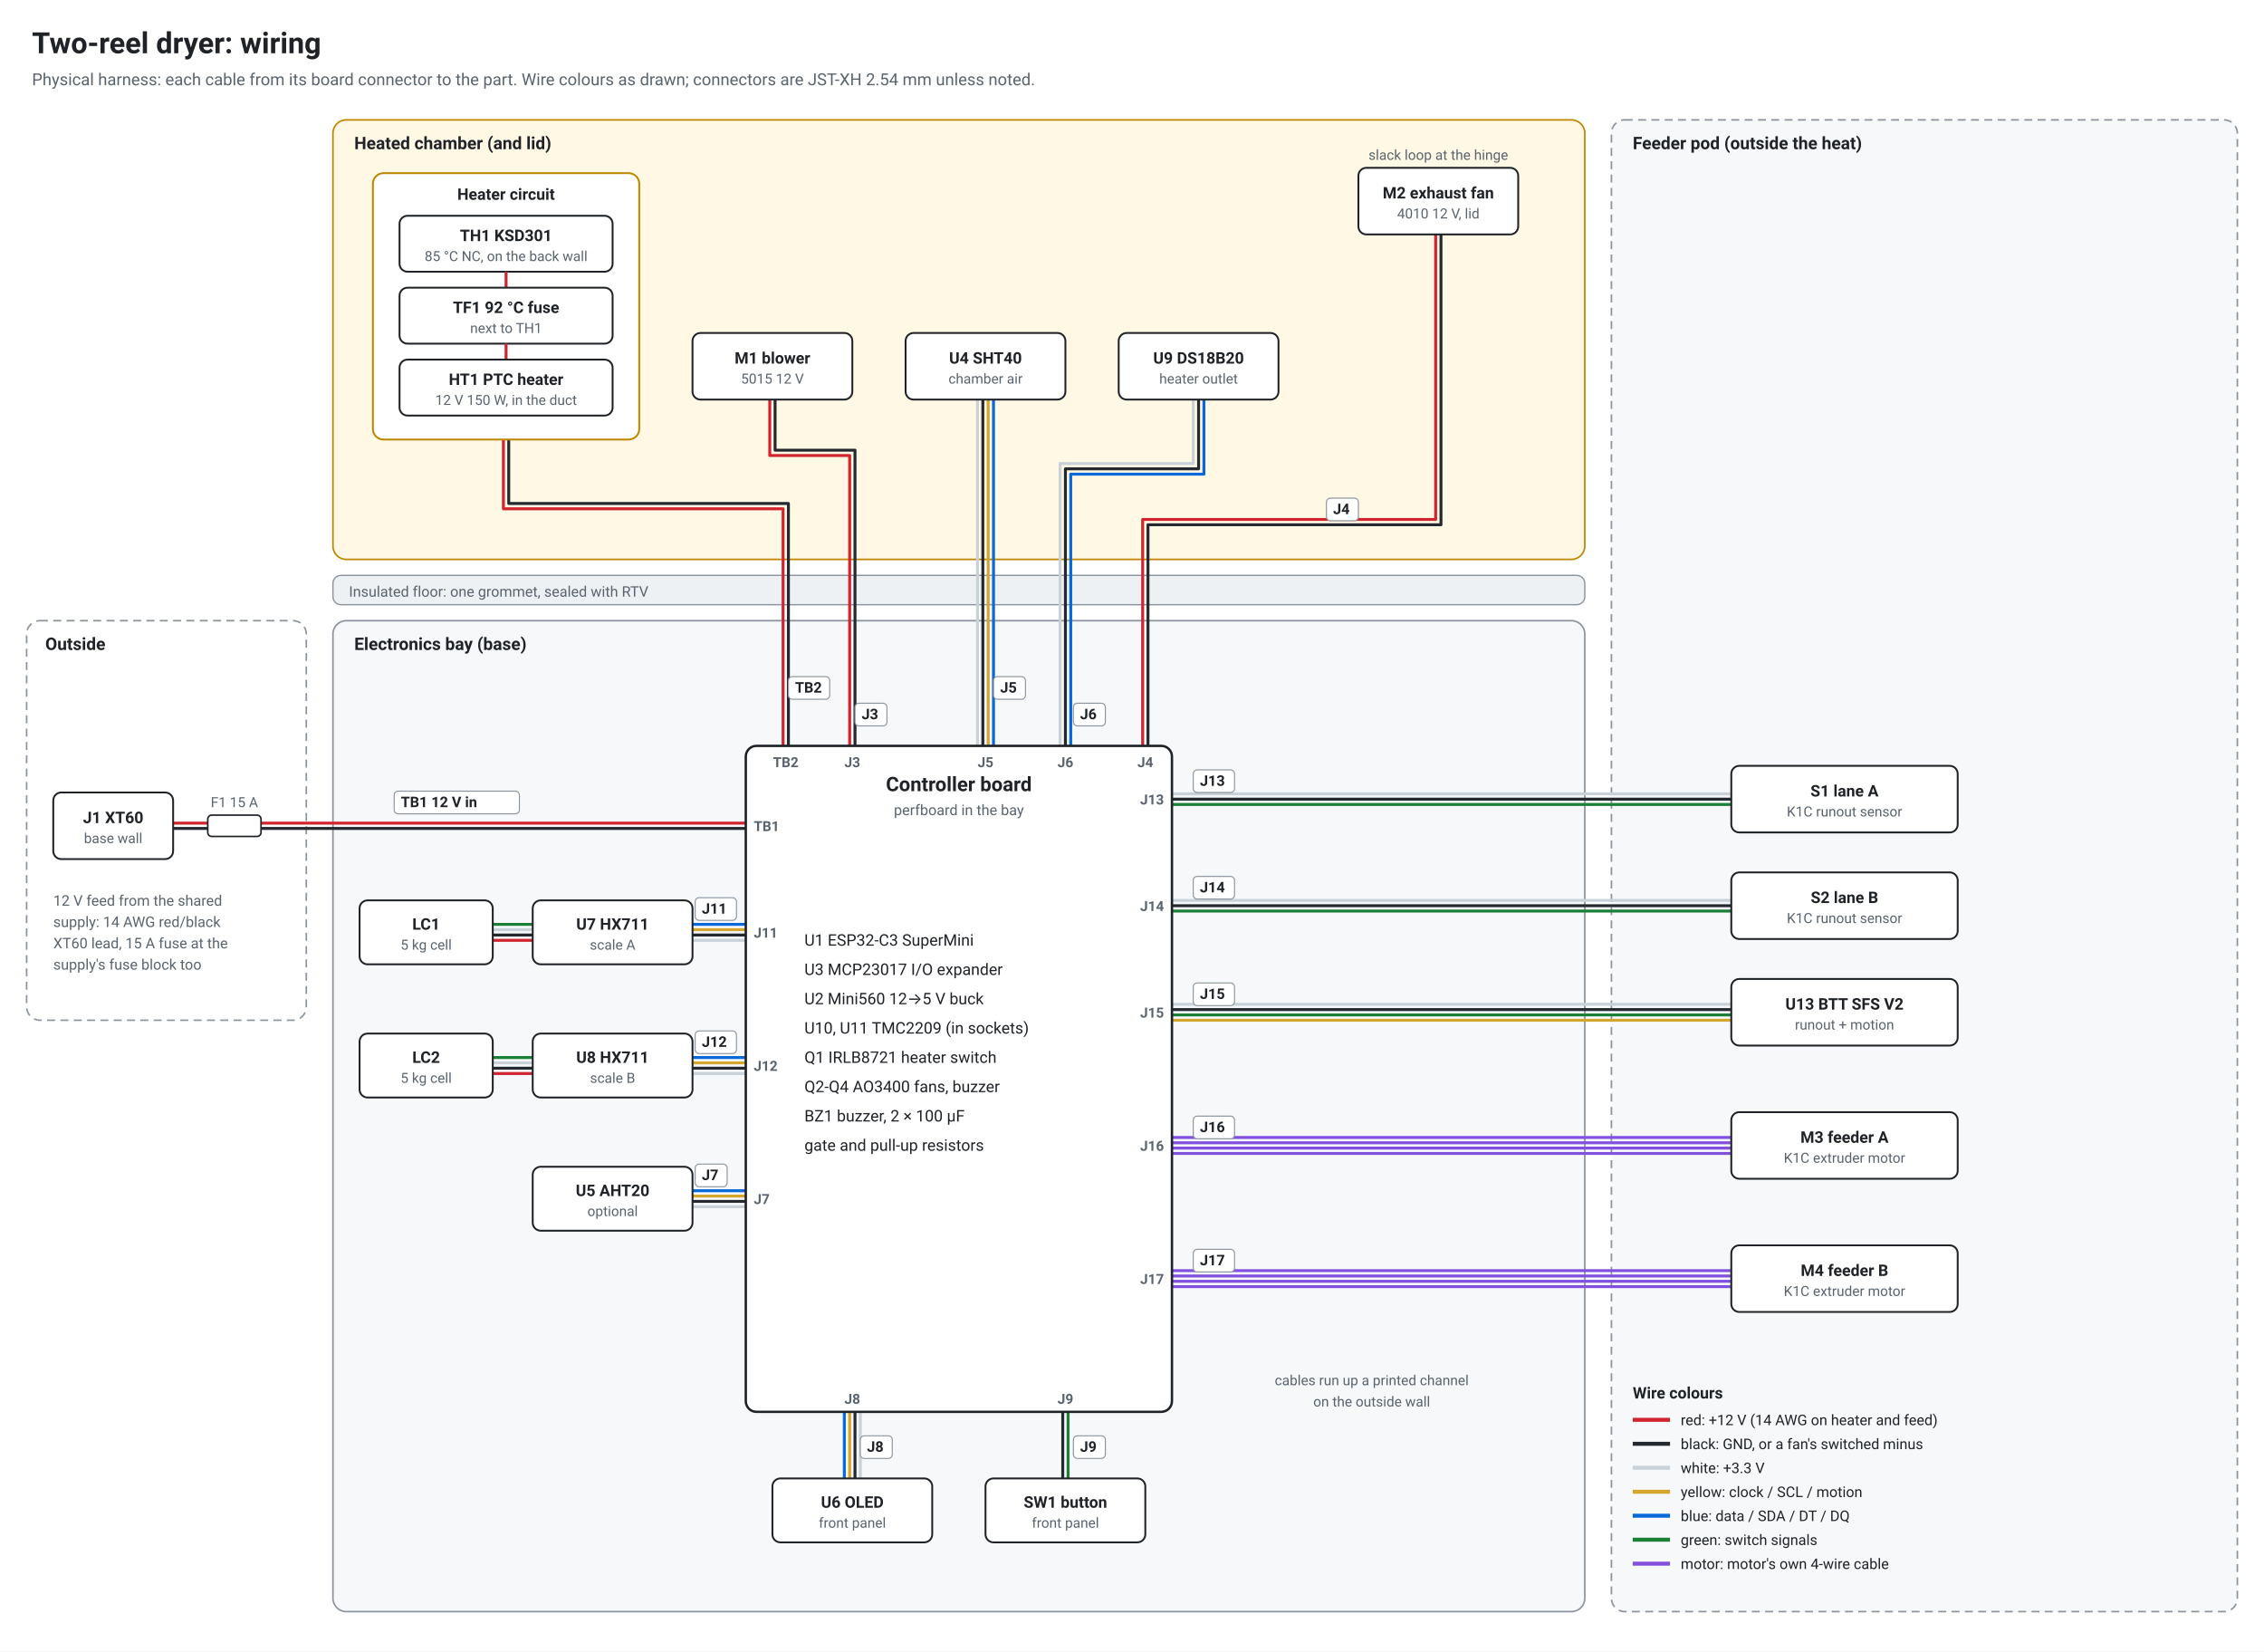
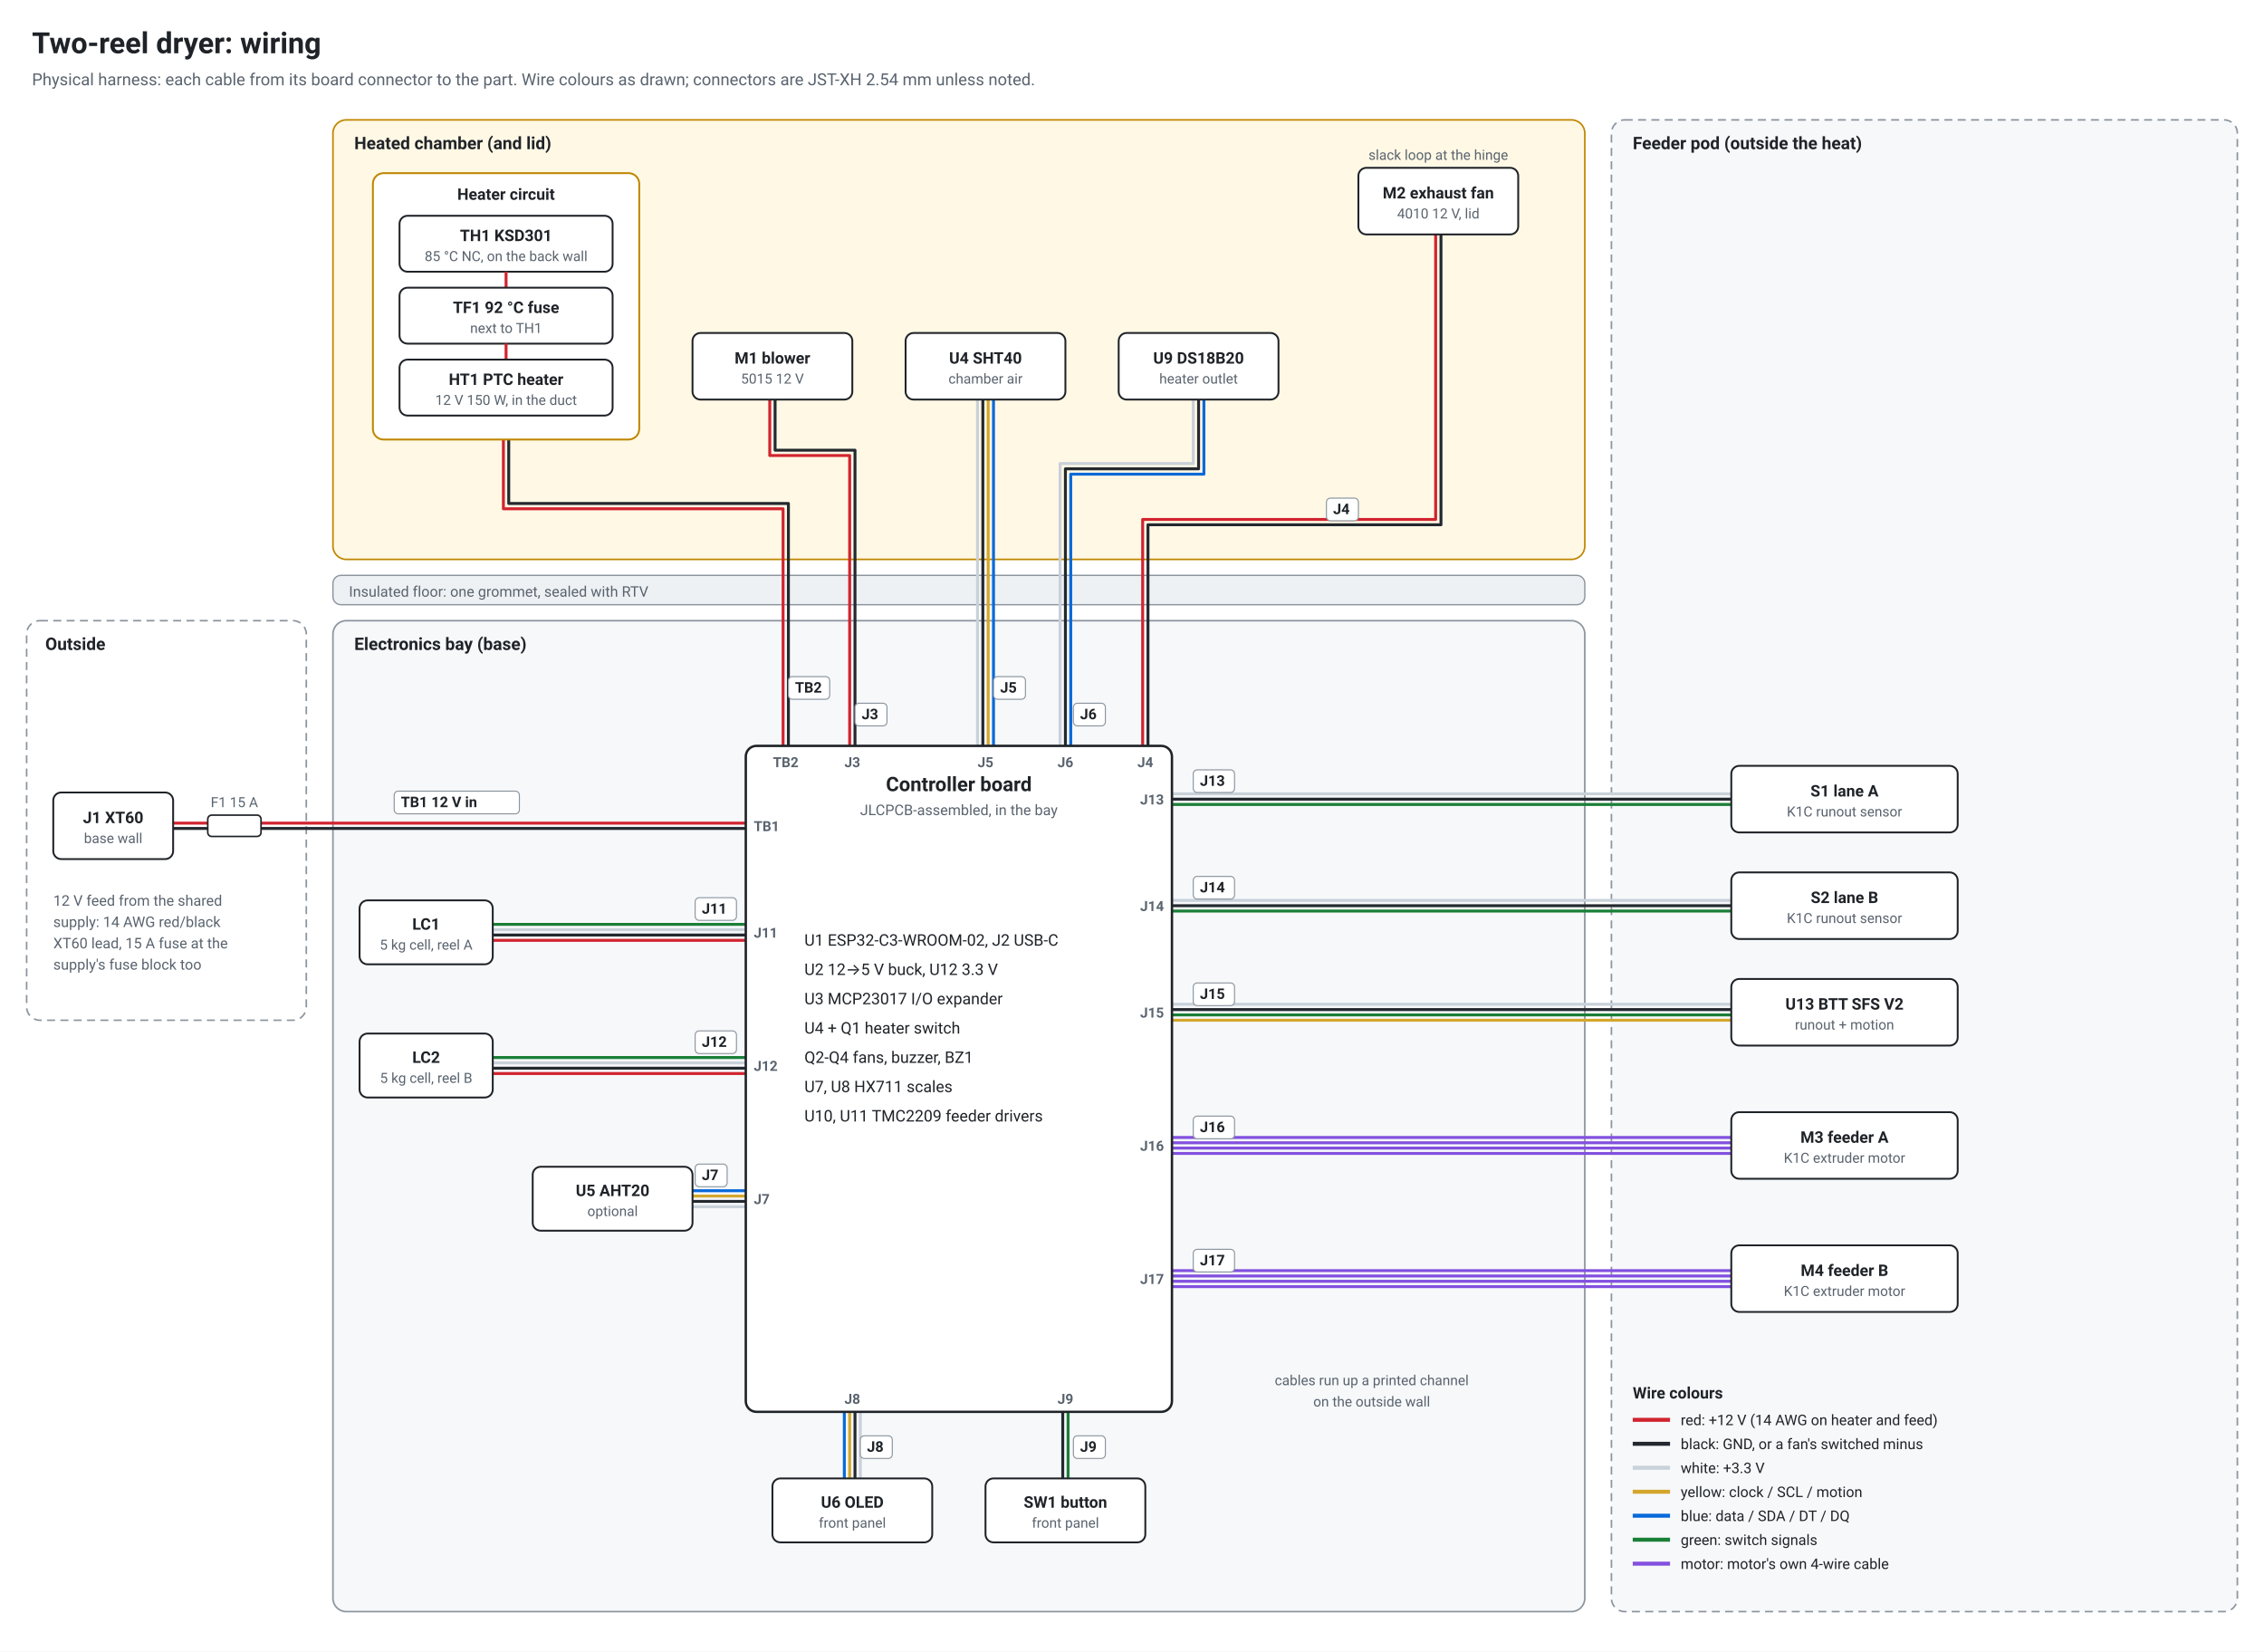
<svg xmlns="http://www.w3.org/2000/svg" viewBox="0 0 1700 1240" width="1700" height="1240" font-family="system-ui,-apple-system,Segoe UI,Roboto,sans-serif">
  <rect width="1700" height="1240" fill="white" />
  <text x="24.0" y="40.0" font-size="22" text-anchor="start" fill="#1f2328" font-weight="700">Two-reel dryer: wiring</text>
  <text x="24.0" y="64.0" font-size="12.5" text-anchor="start" fill="#59636e" font-weight="normal">Physical harness: each cable from its board connector to the part. Wire colours as drawn; connectors are JST-XH 2.54 mm unless noted.</text>
  <rect x="250" y="90" width="940" height="330" rx="10" fill="#fff8e5" stroke="#bf8700" stroke-width="1.2" />
  <text x="266.0" y="112.0" font-size="13" text-anchor="start" fill="#1f2328" font-weight="700">Heated chamber (and lid)</text>
  <rect x="250" y="432" width="940" height="22" rx="6" fill="#eef1f4" stroke="#8c959f" stroke-width="1" />
  <text x="262.0" y="448.0" font-size="11" text-anchor="start" fill="#59636e" font-weight="normal">Insulated floor: one grommet, sealed with RTV</text>
  <rect x="250" y="466" width="940" height="744" rx="10" fill="#f6f8fa" stroke="#8c959f" stroke-width="1.2" />
  <text x="266.0" y="488.0" font-size="13" text-anchor="start" fill="#1f2328" font-weight="700">Electronics bay (base)</text>
  <rect x="20" y="466" width="210" height="300" rx="10" fill="white" stroke="#8c959f" stroke-width="1.2" stroke-dasharray="6 4" />
  <text x="34.0" y="488.0" font-size="13" text-anchor="start" fill="#1f2328" font-weight="700">Outside</text>
  <rect x="1210" y="90" width="470" height="1120" rx="10" fill="#f6f8fa" stroke="#8c959f" stroke-width="1.2" stroke-dasharray="6 4" />
  <text x="1226.0" y="112.0" font-size="13" text-anchor="start" fill="#1f2328" font-weight="700">Feeder pod (outside the heat)</text>
  <path d="M130.0 618.0L560.0 618.0" fill="none" stroke="#d1242f" stroke-width="2.2" stroke-linejoin="round" />
  <path d="M130.0 622.0L560.0 622.0" fill="none" stroke="#24292f" stroke-width="2.2" stroke-linejoin="round" />
  <rect x="296" y="594" width="94" height="17" rx="3" fill="white" stroke="#8c959f" stroke-width="0.8" />
  <text x="301.0" y="606.0" font-size="11" text-anchor="start" fill="#1f2328" font-weight="600">TB1  12 V in</text>
  <path d="M588.0 560.0L588.0 382.0L378.0 382.0L378.0 330.0" fill="none" stroke="#d1242f" stroke-width="2.2" stroke-linejoin="round" />
  <path d="M592.0 560.0L592.0 378.0L382.0 378.0L382.0 330.0" fill="none" stroke="#24292f" stroke-width="2.2" stroke-linejoin="round" />
  <rect x="592" y="508" width="31" height="17" rx="3" fill="white" stroke="#8c959f" stroke-width="0.8" />
  <text x="597.0" y="520.0" font-size="11" text-anchor="start" fill="#1f2328" font-weight="600">TB2</text>
  <path d="M638.0 560.0L638.0 342.0L578.0 342.0L578.0 300.0" fill="none" stroke="#d1242f" stroke-width="2.2" stroke-linejoin="round" />
  <path d="M642.0 560.0L642.0 338.0L582.0 338.0L582.0 300.0" fill="none" stroke="#24292f" stroke-width="2.2" stroke-linejoin="round" />
  <rect x="642" y="528" width="24" height="17" rx="3" fill="white" stroke="#8c959f" stroke-width="0.8" />
  <text x="647.0" y="540.0" font-size="11" text-anchor="start" fill="#1f2328" font-weight="600">J3</text>
  <path d="M734.0 560.0L734.0 300.0" fill="none" stroke="#c9d1d9" stroke-width="2.2" stroke-linejoin="round" />
  <path d="M738.0 560.0L738.0 300.0" fill="none" stroke="#24292f" stroke-width="2.2" stroke-linejoin="round" />
  <path d="M742.0 560.0L742.0 300.0" fill="none" stroke="#d4a72c" stroke-width="2.2" stroke-linejoin="round" />
  <path d="M746.0 560.0L746.0 300.0" fill="none" stroke="#0969da" stroke-width="2.2" stroke-linejoin="round" />
  <rect x="746" y="508" width="24" height="17" rx="3" fill="white" stroke="#8c959f" stroke-width="0.8" />
  <text x="751.0" y="520.0" font-size="11" text-anchor="start" fill="#1f2328" font-weight="600">J5</text>
  <path d="M796.0 560.0L796.0 348.0L896.0 348.0L896.0 300.0" fill="none" stroke="#c9d1d9" stroke-width="2.2" stroke-linejoin="round" />
  <path d="M800.0 560.0L800.0 352.0L900.0 352.0L900.0 300.0" fill="none" stroke="#24292f" stroke-width="2.2" stroke-linejoin="round" />
  <path d="M804.0 560.0L804.0 356.0L904.0 356.0L904.0 300.0" fill="none" stroke="#0969da" stroke-width="2.2" stroke-linejoin="round" />
  <rect x="806" y="528" width="24" height="17" rx="3" fill="white" stroke="#8c959f" stroke-width="0.8" />
  <text x="811.0" y="540.0" font-size="11" text-anchor="start" fill="#1f2328" font-weight="600">J6</text>
  <path d="M858.0 560.0L858.0 390.0L1078.0 390.0L1078.0 176.0" fill="none" stroke="#d1242f" stroke-width="2.2" stroke-linejoin="round" />
  <path d="M862.0 560.0L862.0 394.0L1082.0 394.0L1082.0 176.0" fill="none" stroke="#24292f" stroke-width="2.2" stroke-linejoin="round" />
  <rect x="996" y="374" width="24" height="17" rx="3" fill="white" stroke="#8c959f" stroke-width="0.8" />
  <text x="1001.0" y="386.0" font-size="11" text-anchor="start" fill="#1f2328" font-weight="600">J4</text>
-   <path d="M560.0 706.0L520.0 706.0" fill="none" stroke="#c9d1d9" stroke-width="2.2" stroke-linejoin="round" />
-   <path d="M560.0 702.0L520.0 702.0" fill="none" stroke="#24292f" stroke-width="2.2" stroke-linejoin="round" />
-   <path d="M560.0 698.0L520.0 698.0" fill="none" stroke="#d4a72c" stroke-width="2.2" stroke-linejoin="round" />
-   <path d="M560.0 694.0L520.0 694.0" fill="none" stroke="#0969da" stroke-width="2.2" stroke-linejoin="round" />
+   <path d="M560.0 706.0L370.0 706.0" fill="none" stroke="#d1242f" stroke-width="2.2" stroke-linejoin="round" />
+   <path d="M560.0 702.0L370.0 702.0" fill="none" stroke="#24292f" stroke-width="2.2" stroke-linejoin="round" />
+   <path d="M560.0 698.0L370.0 698.0" fill="none" stroke="#c9d1d9" stroke-width="2.2" stroke-linejoin="round" />
+   <path d="M560.0 694.0L370.0 694.0" fill="none" stroke="#1a7f37" stroke-width="2.2" stroke-linejoin="round" />
  <rect x="522" y="674" width="31" height="17" rx="3" fill="white" stroke="#8c959f" stroke-width="0.8" />
  <text x="527.0" y="686.0" font-size="11" text-anchor="start" fill="#1f2328" font-weight="600">J11</text>
-   <path d="M400.0 706.0L370.0 706.0" fill="none" stroke="#d1242f" stroke-width="2.2" stroke-linejoin="round" />
-   <path d="M400.0 702.0L370.0 702.0" fill="none" stroke="#24292f" stroke-width="2.2" stroke-linejoin="round" />
-   <path d="M400.0 698.0L370.0 698.0" fill="none" stroke="#c9d1d9" stroke-width="2.2" stroke-linejoin="round" />
-   <path d="M400.0 694.0L370.0 694.0" fill="none" stroke="#1a7f37" stroke-width="2.2" stroke-linejoin="round" />
-   <path d="M560.0 806.0L520.0 806.0" fill="none" stroke="#c9d1d9" stroke-width="2.2" stroke-linejoin="round" />
-   <path d="M560.0 802.0L520.0 802.0" fill="none" stroke="#24292f" stroke-width="2.2" stroke-linejoin="round" />
-   <path d="M560.0 798.0L520.0 798.0" fill="none" stroke="#d4a72c" stroke-width="2.2" stroke-linejoin="round" />
-   <path d="M560.0 794.0L520.0 794.0" fill="none" stroke="#0969da" stroke-width="2.2" stroke-linejoin="round" />
+   <path d="M560.0 806.0L370.0 806.0" fill="none" stroke="#d1242f" stroke-width="2.2" stroke-linejoin="round" />
+   <path d="M560.0 802.0L370.0 802.0" fill="none" stroke="#24292f" stroke-width="2.2" stroke-linejoin="round" />
+   <path d="M560.0 798.0L370.0 798.0" fill="none" stroke="#c9d1d9" stroke-width="2.2" stroke-linejoin="round" />
+   <path d="M560.0 794.0L370.0 794.0" fill="none" stroke="#1a7f37" stroke-width="2.2" stroke-linejoin="round" />
  <rect x="522" y="774" width="31" height="17" rx="3" fill="white" stroke="#8c959f" stroke-width="0.8" />
  <text x="527.0" y="786.0" font-size="11" text-anchor="start" fill="#1f2328" font-weight="600">J12</text>
-   <path d="M400.0 806.0L370.0 806.0" fill="none" stroke="#d1242f" stroke-width="2.2" stroke-linejoin="round" />
-   <path d="M400.0 802.0L370.0 802.0" fill="none" stroke="#24292f" stroke-width="2.2" stroke-linejoin="round" />
-   <path d="M400.0 798.0L370.0 798.0" fill="none" stroke="#c9d1d9" stroke-width="2.2" stroke-linejoin="round" />
-   <path d="M400.0 794.0L370.0 794.0" fill="none" stroke="#1a7f37" stroke-width="2.2" stroke-linejoin="round" />
  <path d="M560.0 906.0L520.0 906.0" fill="none" stroke="#c9d1d9" stroke-width="2.2" stroke-linejoin="round" />
  <path d="M560.0 902.0L520.0 902.0" fill="none" stroke="#24292f" stroke-width="2.2" stroke-linejoin="round" />
  <path d="M560.0 898.0L520.0 898.0" fill="none" stroke="#d4a72c" stroke-width="2.2" stroke-linejoin="round" />
  <path d="M560.0 894.0L520.0 894.0" fill="none" stroke="#0969da" stroke-width="2.2" stroke-linejoin="round" />
  <rect x="522" y="874" width="24" height="17" rx="3" fill="white" stroke="#8c959f" stroke-width="0.8" />
  <text x="527.0" y="886.0" font-size="11" text-anchor="start" fill="#1f2328" font-weight="600">J7</text>
  <path d="M646.0 1060.0L646.0 1110.0" fill="none" stroke="#c9d1d9" stroke-width="2.2" stroke-linejoin="round" />
  <path d="M642.0 1060.0L642.0 1110.0" fill="none" stroke="#24292f" stroke-width="2.2" stroke-linejoin="round" />
  <path d="M638.0 1060.0L638.0 1110.0" fill="none" stroke="#d4a72c" stroke-width="2.2" stroke-linejoin="round" />
  <path d="M634.0 1060.0L634.0 1110.0" fill="none" stroke="#0969da" stroke-width="2.2" stroke-linejoin="round" />
  <rect x="646" y="1078" width="24" height="17" rx="3" fill="white" stroke="#8c959f" stroke-width="0.8" />
  <text x="651.0" y="1090.0" font-size="11" text-anchor="start" fill="#1f2328" font-weight="600">J8</text>
  <path d="M802.0 1060.0L802.0 1110.0" fill="none" stroke="#1a7f37" stroke-width="2.2" stroke-linejoin="round" />
  <path d="M798.0 1060.0L798.0 1110.0" fill="none" stroke="#24292f" stroke-width="2.2" stroke-linejoin="round" />
  <rect x="806" y="1078" width="24" height="17" rx="3" fill="white" stroke="#8c959f" stroke-width="0.8" />
  <text x="811.0" y="1090.0" font-size="11" text-anchor="start" fill="#1f2328" font-weight="600">J9</text>
  <path d="M880.0 596.0L1300.0 596.0" fill="none" stroke="#c9d1d9" stroke-width="2.2" stroke-linejoin="round" />
  <path d="M880.0 600.0L1300.0 600.0" fill="none" stroke="#24292f" stroke-width="2.2" stroke-linejoin="round" />
  <path d="M880.0 604.0L1300.0 604.0" fill="none" stroke="#1a7f37" stroke-width="2.2" stroke-linejoin="round" />
  <rect x="896" y="578" width="31" height="17" rx="3" fill="white" stroke="#8c959f" stroke-width="0.8" />
  <text x="901.0" y="590.0" font-size="11" text-anchor="start" fill="#1f2328" font-weight="600">J13</text>
  <path d="M880.0 676.0L1300.0 676.0" fill="none" stroke="#c9d1d9" stroke-width="2.2" stroke-linejoin="round" />
  <path d="M880.0 680.0L1300.0 680.0" fill="none" stroke="#24292f" stroke-width="2.2" stroke-linejoin="round" />
  <path d="M880.0 684.0L1300.0 684.0" fill="none" stroke="#1a7f37" stroke-width="2.2" stroke-linejoin="round" />
  <rect x="896" y="658" width="31" height="17" rx="3" fill="white" stroke="#8c959f" stroke-width="0.8" />
  <text x="901.0" y="670.0" font-size="11" text-anchor="start" fill="#1f2328" font-weight="600">J14</text>
  <path d="M880.0 754.0L1300.0 754.0" fill="none" stroke="#c9d1d9" stroke-width="2.2" stroke-linejoin="round" />
  <path d="M880.0 758.0L1300.0 758.0" fill="none" stroke="#24292f" stroke-width="2.2" stroke-linejoin="round" />
  <path d="M880.0 762.0L1300.0 762.0" fill="none" stroke="#1a7f37" stroke-width="2.2" stroke-linejoin="round" />
  <path d="M880.0 766.0L1300.0 766.0" fill="none" stroke="#d4a72c" stroke-width="2.2" stroke-linejoin="round" />
  <rect x="896" y="738" width="31" height="17" rx="3" fill="white" stroke="#8c959f" stroke-width="0.8" />
  <text x="901.0" y="750.0" font-size="11" text-anchor="start" fill="#1f2328" font-weight="600">J15</text>
  <path d="M880.0 854.0L1300.0 854.0" fill="none" stroke="#8250df" stroke-width="2.2" stroke-linejoin="round" />
  <path d="M880.0 858.0L1300.0 858.0" fill="none" stroke="#8250df" stroke-width="2.2" stroke-linejoin="round" />
  <path d="M880.0 862.0L1300.0 862.0" fill="none" stroke="#8250df" stroke-width="2.2" stroke-linejoin="round" />
  <path d="M880.0 866.0L1300.0 866.0" fill="none" stroke="#8250df" stroke-width="2.2" stroke-linejoin="round" />
  <rect x="896" y="838" width="31" height="17" rx="3" fill="white" stroke="#8c959f" stroke-width="0.8" />
  <text x="901.0" y="850.0" font-size="11" text-anchor="start" fill="#1f2328" font-weight="600">J16</text>
  <path d="M880.0 954.0L1300.0 954.0" fill="none" stroke="#8250df" stroke-width="2.2" stroke-linejoin="round" />
  <path d="M880.0 958.0L1300.0 958.0" fill="none" stroke="#8250df" stroke-width="2.2" stroke-linejoin="round" />
  <path d="M880.0 962.0L1300.0 962.0" fill="none" stroke="#8250df" stroke-width="2.2" stroke-linejoin="round" />
  <path d="M880.0 966.0L1300.0 966.0" fill="none" stroke="#8250df" stroke-width="2.2" stroke-linejoin="round" />
  <rect x="896" y="938" width="31" height="17" rx="3" fill="white" stroke="#8c959f" stroke-width="0.8" />
  <text x="901.0" y="950.0" font-size="11" text-anchor="start" fill="#1f2328" font-weight="600">J17</text>
  <text x="1030.0" y="1040.0" font-size="10.5" text-anchor="middle" fill="#59636e" font-weight="normal">cables run up a printed channel</text>
  <text x="1030.0" y="1056.0" font-size="10.5" text-anchor="middle" fill="#59636e" font-weight="normal">on the outside wall</text>
  <rect x="560" y="560" width="320" height="500" rx="8" fill="white" stroke="#1f2328" stroke-width="1.8" />
  <text x="720.0" y="594.0" font-size="15" text-anchor="middle" fill="#1f2328" font-weight="700">Controller board</text>
-   <text x="720.0" y="612.0" font-size="11" text-anchor="middle" fill="#59636e" font-weight="normal">perfboard in the bay</text>
-   <text x="604.0" y="710.0" font-size="12" text-anchor="start" fill="#1f2328" font-weight="normal">U1 ESP32-C3 SuperMini</text>
-   <text x="604.0" y="732.0" font-size="12" text-anchor="start" fill="#1f2328" font-weight="normal">U3 MCP23017 I/O expander</text>
-   <text x="604.0" y="754.0" font-size="12" text-anchor="start" fill="#1f2328" font-weight="normal">U2 Mini560 12→5 V buck</text>
-   <text x="604.0" y="776.0" font-size="12" text-anchor="start" fill="#1f2328" font-weight="normal">U10, U11 TMC2209 (in sockets)</text>
-   <text x="604.0" y="798.0" font-size="12" text-anchor="start" fill="#1f2328" font-weight="normal">Q1 IRLB8721 heater switch</text>
-   <text x="604.0" y="820.0" font-size="12" text-anchor="start" fill="#1f2328" font-weight="normal">Q2-Q4 AO3400 fans, buzzer</text>
-   <text x="604.0" y="842.0" font-size="12" text-anchor="start" fill="#1f2328" font-weight="normal">BZ1 buzzer, 2 × 100 µF</text>
-   <text x="604.0" y="864.0" font-size="12" text-anchor="start" fill="#1f2328" font-weight="normal">gate and pull-up resistors</text>
+   <text x="720.0" y="612.0" font-size="11" text-anchor="middle" fill="#59636e" font-weight="normal">JLCPCB-assembled, in the bay</text>
+   <text x="604.0" y="710.0" font-size="12" text-anchor="start" fill="#1f2328" font-weight="normal">U1 ESP32-C3-WROOM-02, J2 USB-C</text>
+   <text x="604.0" y="732.0" font-size="12" text-anchor="start" fill="#1f2328" font-weight="normal">U2 12→5 V buck, U12 3.3 V</text>
+   <text x="604.0" y="754.0" font-size="12" text-anchor="start" fill="#1f2328" font-weight="normal">U3 MCP23017 I/O expander</text>
+   <text x="604.0" y="776.0" font-size="12" text-anchor="start" fill="#1f2328" font-weight="normal">U4 + Q1 heater switch</text>
+   <text x="604.0" y="798.0" font-size="12" text-anchor="start" fill="#1f2328" font-weight="normal">Q2-Q4 fans, buzzer, BZ1</text>
+   <text x="604.0" y="820.0" font-size="12" text-anchor="start" fill="#1f2328" font-weight="normal">U7, U8 HX711 scales</text>
+   <text x="604.0" y="842.0" font-size="12" text-anchor="start" fill="#1f2328" font-weight="normal">U10, U11 TMC2209 feeder drivers</text>
  <text x="566.0" y="624.0" font-size="10.5" text-anchor="start" fill="#59636e" font-weight="600">TB1</text>
  <text x="590.0" y="576.0" font-size="10.5" text-anchor="middle" fill="#59636e" font-weight="600">TB2</text>
  <text x="640.0" y="576.0" font-size="10.5" text-anchor="middle" fill="#59636e" font-weight="600">J3</text>
  <text x="740.0" y="576.0" font-size="10.5" text-anchor="middle" fill="#59636e" font-weight="600">J5</text>
  <text x="800.0" y="576.0" font-size="10.5" text-anchor="middle" fill="#59636e" font-weight="600">J6</text>
  <text x="860.0" y="576.0" font-size="10.5" text-anchor="middle" fill="#59636e" font-weight="600">J4</text>
  <text x="566.0" y="704.0" font-size="10.5" text-anchor="start" fill="#59636e" font-weight="600">J11</text>
  <text x="566.0" y="904.0" font-size="10.5" text-anchor="start" fill="#59636e" font-weight="600">J7</text>
  <text x="640.0" y="1054.0" font-size="10.5" text-anchor="middle" fill="#59636e" font-weight="600">J8</text>
  <text x="800.0" y="1054.0" font-size="10.5" text-anchor="middle" fill="#59636e" font-weight="600">J9</text>
  <text x="566.0" y="804.0" font-size="10.5" text-anchor="start" fill="#59636e" font-weight="600">J12</text>
  <text x="874.0" y="604.0" font-size="10.5" text-anchor="end" fill="#59636e" font-weight="600">J13</text>
  <text x="874.0" y="684.0" font-size="10.5" text-anchor="end" fill="#59636e" font-weight="600">J14</text>
  <text x="874.0" y="764.0" font-size="10.5" text-anchor="end" fill="#59636e" font-weight="600">J15</text>
  <text x="874.0" y="864.0" font-size="10.5" text-anchor="end" fill="#59636e" font-weight="600">J16</text>
  <text x="874.0" y="964.0" font-size="10.5" text-anchor="end" fill="#59636e" font-weight="600">J17</text>
  <rect x="40" y="595" width="90" height="50" rx="6" fill="white" stroke="#1f2328" stroke-width="1.4" />
  <text x="85.0" y="618.0" font-size="12" text-anchor="middle" fill="#1f2328" font-weight="600">J1 XT60</text>
  <text x="85.0" y="633.0" font-size="10.5" text-anchor="middle" fill="#59636e" font-weight="normal">base wall</text>
  <rect x="156" y="612" width="40" height="16" rx="3" fill="white" stroke="#1f2328" stroke-width="1.2" />
  <text x="176.0" y="606.0" font-size="10.5" text-anchor="middle" fill="#59636e" font-weight="normal">F1 15 A</text>
  <text x="40.0" y="680.0" font-size="11" text-anchor="start" fill="#59636e" font-weight="normal">12 V feed from the shared</text>
  <text x="40.0" y="696.0" font-size="11" text-anchor="start" fill="#59636e" font-weight="normal">supply: 14 AWG red/black</text>
  <text x="40.0" y="712.0" font-size="11" text-anchor="start" fill="#59636e" font-weight="normal">XT60 lead, 15 A fuse at the</text>
  <text x="40.0" y="728.0" font-size="11" text-anchor="start" fill="#59636e" font-weight="normal">supply's fuse block too</text>
  <rect x="280" y="130" width="200" height="200" rx="8" fill="white" stroke="#bf8700" stroke-width="1.4" />
  <text x="380.0" y="150.0" font-size="12" text-anchor="middle" fill="#1f2328" font-weight="700">Heater circuit</text>
  <rect x="300" y="162" width="160" height="42" rx="6" fill="white" stroke="#1f2328" stroke-width="1.4" />
  <text x="380.0" y="181.0" font-size="12" text-anchor="middle" fill="#1f2328" font-weight="600">TH1 KSD301</text>
  <text x="380.0" y="196.0" font-size="10.5" text-anchor="middle" fill="#59636e" font-weight="normal">85 °C NC, on the back wall</text>
  <path d="M380 204V216" stroke="#d1242f" stroke-width="2.2" />
  <rect x="300" y="216" width="160" height="42" rx="6" fill="white" stroke="#1f2328" stroke-width="1.4" />
  <text x="380.0" y="235.0" font-size="12" text-anchor="middle" fill="#1f2328" font-weight="600">TF1 92 °C fuse</text>
  <text x="380.0" y="250.0" font-size="10.5" text-anchor="middle" fill="#59636e" font-weight="normal">next to TH1</text>
  <path d="M380 258V270" stroke="#d1242f" stroke-width="2.2" />
  <rect x="300" y="270" width="160" height="42" rx="6" fill="white" stroke="#1f2328" stroke-width="1.4" />
  <text x="380.0" y="289.0" font-size="12" text-anchor="middle" fill="#1f2328" font-weight="600">HT1 PTC heater</text>
  <text x="380.0" y="304.0" font-size="10.5" text-anchor="middle" fill="#59636e" font-weight="normal">12 V 150 W, in the duct</text>
  <rect x="520" y="250" width="120" height="50" rx="6" fill="white" stroke="#1f2328" stroke-width="1.4" />
  <text x="580.0" y="273.0" font-size="12" text-anchor="middle" fill="#1f2328" font-weight="600">M1 blower</text>
  <text x="580.0" y="288.0" font-size="10.5" text-anchor="middle" fill="#59636e" font-weight="normal">5015 12 V</text>
  <rect x="680" y="250" width="120" height="50" rx="6" fill="white" stroke="#1f2328" stroke-width="1.4" />
  <text x="740.0" y="273.0" font-size="12" text-anchor="middle" fill="#1f2328" font-weight="600">U4 SHT40</text>
  <text x="740.0" y="288.0" font-size="10.5" text-anchor="middle" fill="#59636e" font-weight="normal">chamber air</text>
  <rect x="840" y="250" width="120" height="50" rx="6" fill="white" stroke="#1f2328" stroke-width="1.4" />
  <text x="900.0" y="273.0" font-size="12" text-anchor="middle" fill="#1f2328" font-weight="600">U9 DS18B20</text>
  <text x="900.0" y="288.0" font-size="10.5" text-anchor="middle" fill="#59636e" font-weight="normal">heater outlet</text>
  <rect x="1020" y="126" width="120" height="50" rx="6" fill="white" stroke="#1f2328" stroke-width="1.4" />
  <text x="1080.0" y="149.0" font-size="12" text-anchor="middle" fill="#1f2328" font-weight="600">M2 exhaust fan</text>
  <text x="1080.0" y="164.0" font-size="10.5" text-anchor="middle" fill="#59636e" font-weight="normal">4010 12 V, lid</text>
  <text x="1080.0" y="120.0" font-size="10.5" text-anchor="middle" fill="#59636e" font-weight="normal">slack loop at the hinge</text>
-   <rect x="400" y="676" width="120" height="48" rx="6" fill="white" stroke="#1f2328" stroke-width="1.4" />
-   <text x="460.0" y="698.0" font-size="12" text-anchor="middle" fill="#1f2328" font-weight="600">U7 HX711</text>
-   <text x="460.0" y="713.0" font-size="10.5" text-anchor="middle" fill="#59636e" font-weight="normal">scale A</text>
  <rect x="270" y="676" width="100" height="48" rx="6" fill="white" stroke="#1f2328" stroke-width="1.4" />
  <text x="320.0" y="698.0" font-size="12" text-anchor="middle" fill="#1f2328" font-weight="600">LC1</text>
-   <text x="320.0" y="713.0" font-size="10.5" text-anchor="middle" fill="#59636e" font-weight="normal">5 kg cell</text>
-   <rect x="400" y="776" width="120" height="48" rx="6" fill="white" stroke="#1f2328" stroke-width="1.4" />
-   <text x="460.0" y="798.0" font-size="12" text-anchor="middle" fill="#1f2328" font-weight="600">U8 HX711</text>
-   <text x="460.0" y="813.0" font-size="10.5" text-anchor="middle" fill="#59636e" font-weight="normal">scale B</text>
+   <text x="320.0" y="713.0" font-size="10.5" text-anchor="middle" fill="#59636e" font-weight="normal">5 kg cell, reel A</text>
  <rect x="270" y="776" width="100" height="48" rx="6" fill="white" stroke="#1f2328" stroke-width="1.4" />
  <text x="320.0" y="798.0" font-size="12" text-anchor="middle" fill="#1f2328" font-weight="600">LC2</text>
-   <text x="320.0" y="813.0" font-size="10.5" text-anchor="middle" fill="#59636e" font-weight="normal">5 kg cell</text>
+   <text x="320.0" y="813.0" font-size="10.5" text-anchor="middle" fill="#59636e" font-weight="normal">5 kg cell, reel B</text>
  <rect x="400" y="876" width="120" height="48" rx="6" fill="white" stroke="#1f2328" stroke-width="1.4" />
  <text x="460.0" y="898.0" font-size="12" text-anchor="middle" fill="#1f2328" font-weight="600">U5 AHT20</text>
  <text x="460.0" y="913.0" font-size="10.5" text-anchor="middle" fill="#59636e" font-weight="normal">optional</text>
  <rect x="580" y="1110" width="120" height="48" rx="6" fill="white" stroke="#1f2328" stroke-width="1.4" />
  <text x="640.0" y="1132.0" font-size="12" text-anchor="middle" fill="#1f2328" font-weight="600">U6 OLED</text>
  <text x="640.0" y="1147.0" font-size="10.5" text-anchor="middle" fill="#59636e" font-weight="normal">front panel</text>
  <rect x="740" y="1110" width="120" height="48" rx="6" fill="white" stroke="#1f2328" stroke-width="1.4" />
  <text x="800.0" y="1132.0" font-size="12" text-anchor="middle" fill="#1f2328" font-weight="600">SW1 button</text>
  <text x="800.0" y="1147.0" font-size="10.5" text-anchor="middle" fill="#59636e" font-weight="normal">front panel</text>
  <rect x="1300" y="575" width="170" height="50" rx="6" fill="white" stroke="#1f2328" stroke-width="1.4" />
  <text x="1385.0" y="598.0" font-size="12" text-anchor="middle" fill="#1f2328" font-weight="600">S1 lane A</text>
  <text x="1385.0" y="613.0" font-size="10.5" text-anchor="middle" fill="#59636e" font-weight="normal">K1C runout sensor</text>
  <rect x="1300" y="655" width="170" height="50" rx="6" fill="white" stroke="#1f2328" stroke-width="1.4" />
  <text x="1385.0" y="678.0" font-size="12" text-anchor="middle" fill="#1f2328" font-weight="600">S2 lane B</text>
  <text x="1385.0" y="693.0" font-size="10.5" text-anchor="middle" fill="#59636e" font-weight="normal">K1C runout sensor</text>
  <rect x="1300" y="735" width="170" height="50" rx="6" fill="white" stroke="#1f2328" stroke-width="1.4" />
  <text x="1385.0" y="758.0" font-size="12" text-anchor="middle" fill="#1f2328" font-weight="600">U13 BTT SFS V2</text>
  <text x="1385.0" y="773.0" font-size="10.5" text-anchor="middle" fill="#59636e" font-weight="normal">runout + motion</text>
  <rect x="1300" y="835" width="170" height="50" rx="6" fill="white" stroke="#1f2328" stroke-width="1.4" />
  <text x="1385.0" y="858.0" font-size="12" text-anchor="middle" fill="#1f2328" font-weight="600">M3 feeder A</text>
  <text x="1385.0" y="873.0" font-size="10.5" text-anchor="middle" fill="#59636e" font-weight="normal">K1C extruder motor</text>
  <rect x="1300" y="935" width="170" height="50" rx="6" fill="white" stroke="#1f2328" stroke-width="1.4" />
  <text x="1385.0" y="958.0" font-size="12" text-anchor="middle" fill="#1f2328" font-weight="600">M4 feeder B</text>
  <text x="1385.0" y="973.0" font-size="10.5" text-anchor="middle" fill="#59636e" font-weight="normal">K1C extruder motor</text>
  <text x="1226.0" y="1050.0" font-size="12" text-anchor="start" fill="#1f2328" font-weight="700">Wire colours</text>
  <path d="M1226 1066h28" stroke="#d1242f" stroke-width="3" />
  <text x="1262.0" y="1070.0" font-size="11" text-anchor="start" fill="#1f2328" font-weight="normal">red: +12 V (14 AWG on heater and feed)</text>
  <path d="M1226 1084h28" stroke="#24292f" stroke-width="3" />
  <text x="1262.0" y="1088.0" font-size="11" text-anchor="start" fill="#1f2328" font-weight="normal">black: GND, or a fan's switched minus</text>
  <path d="M1226 1102h28" stroke="#c9d1d9" stroke-width="3" />
  <text x="1262.0" y="1106.0" font-size="11" text-anchor="start" fill="#1f2328" font-weight="normal">white: +3.3 V</text>
  <path d="M1226 1120h28" stroke="#d4a72c" stroke-width="3" />
  <text x="1262.0" y="1124.0" font-size="11" text-anchor="start" fill="#1f2328" font-weight="normal">yellow: clock / SCL / motion</text>
  <path d="M1226 1138h28" stroke="#0969da" stroke-width="3" />
  <text x="1262.0" y="1142.0" font-size="11" text-anchor="start" fill="#1f2328" font-weight="normal">blue: data / SDA / DT / DQ</text>
  <path d="M1226 1156h28" stroke="#1a7f37" stroke-width="3" />
  <text x="1262.0" y="1160.0" font-size="11" text-anchor="start" fill="#1f2328" font-weight="normal">green: switch signals</text>
  <path d="M1226 1174h28" stroke="#8250df" stroke-width="3" />
  <text x="1262.0" y="1178.0" font-size="11" text-anchor="start" fill="#1f2328" font-weight="normal">motor: motor's own 4-wire cable</text>
</svg>
